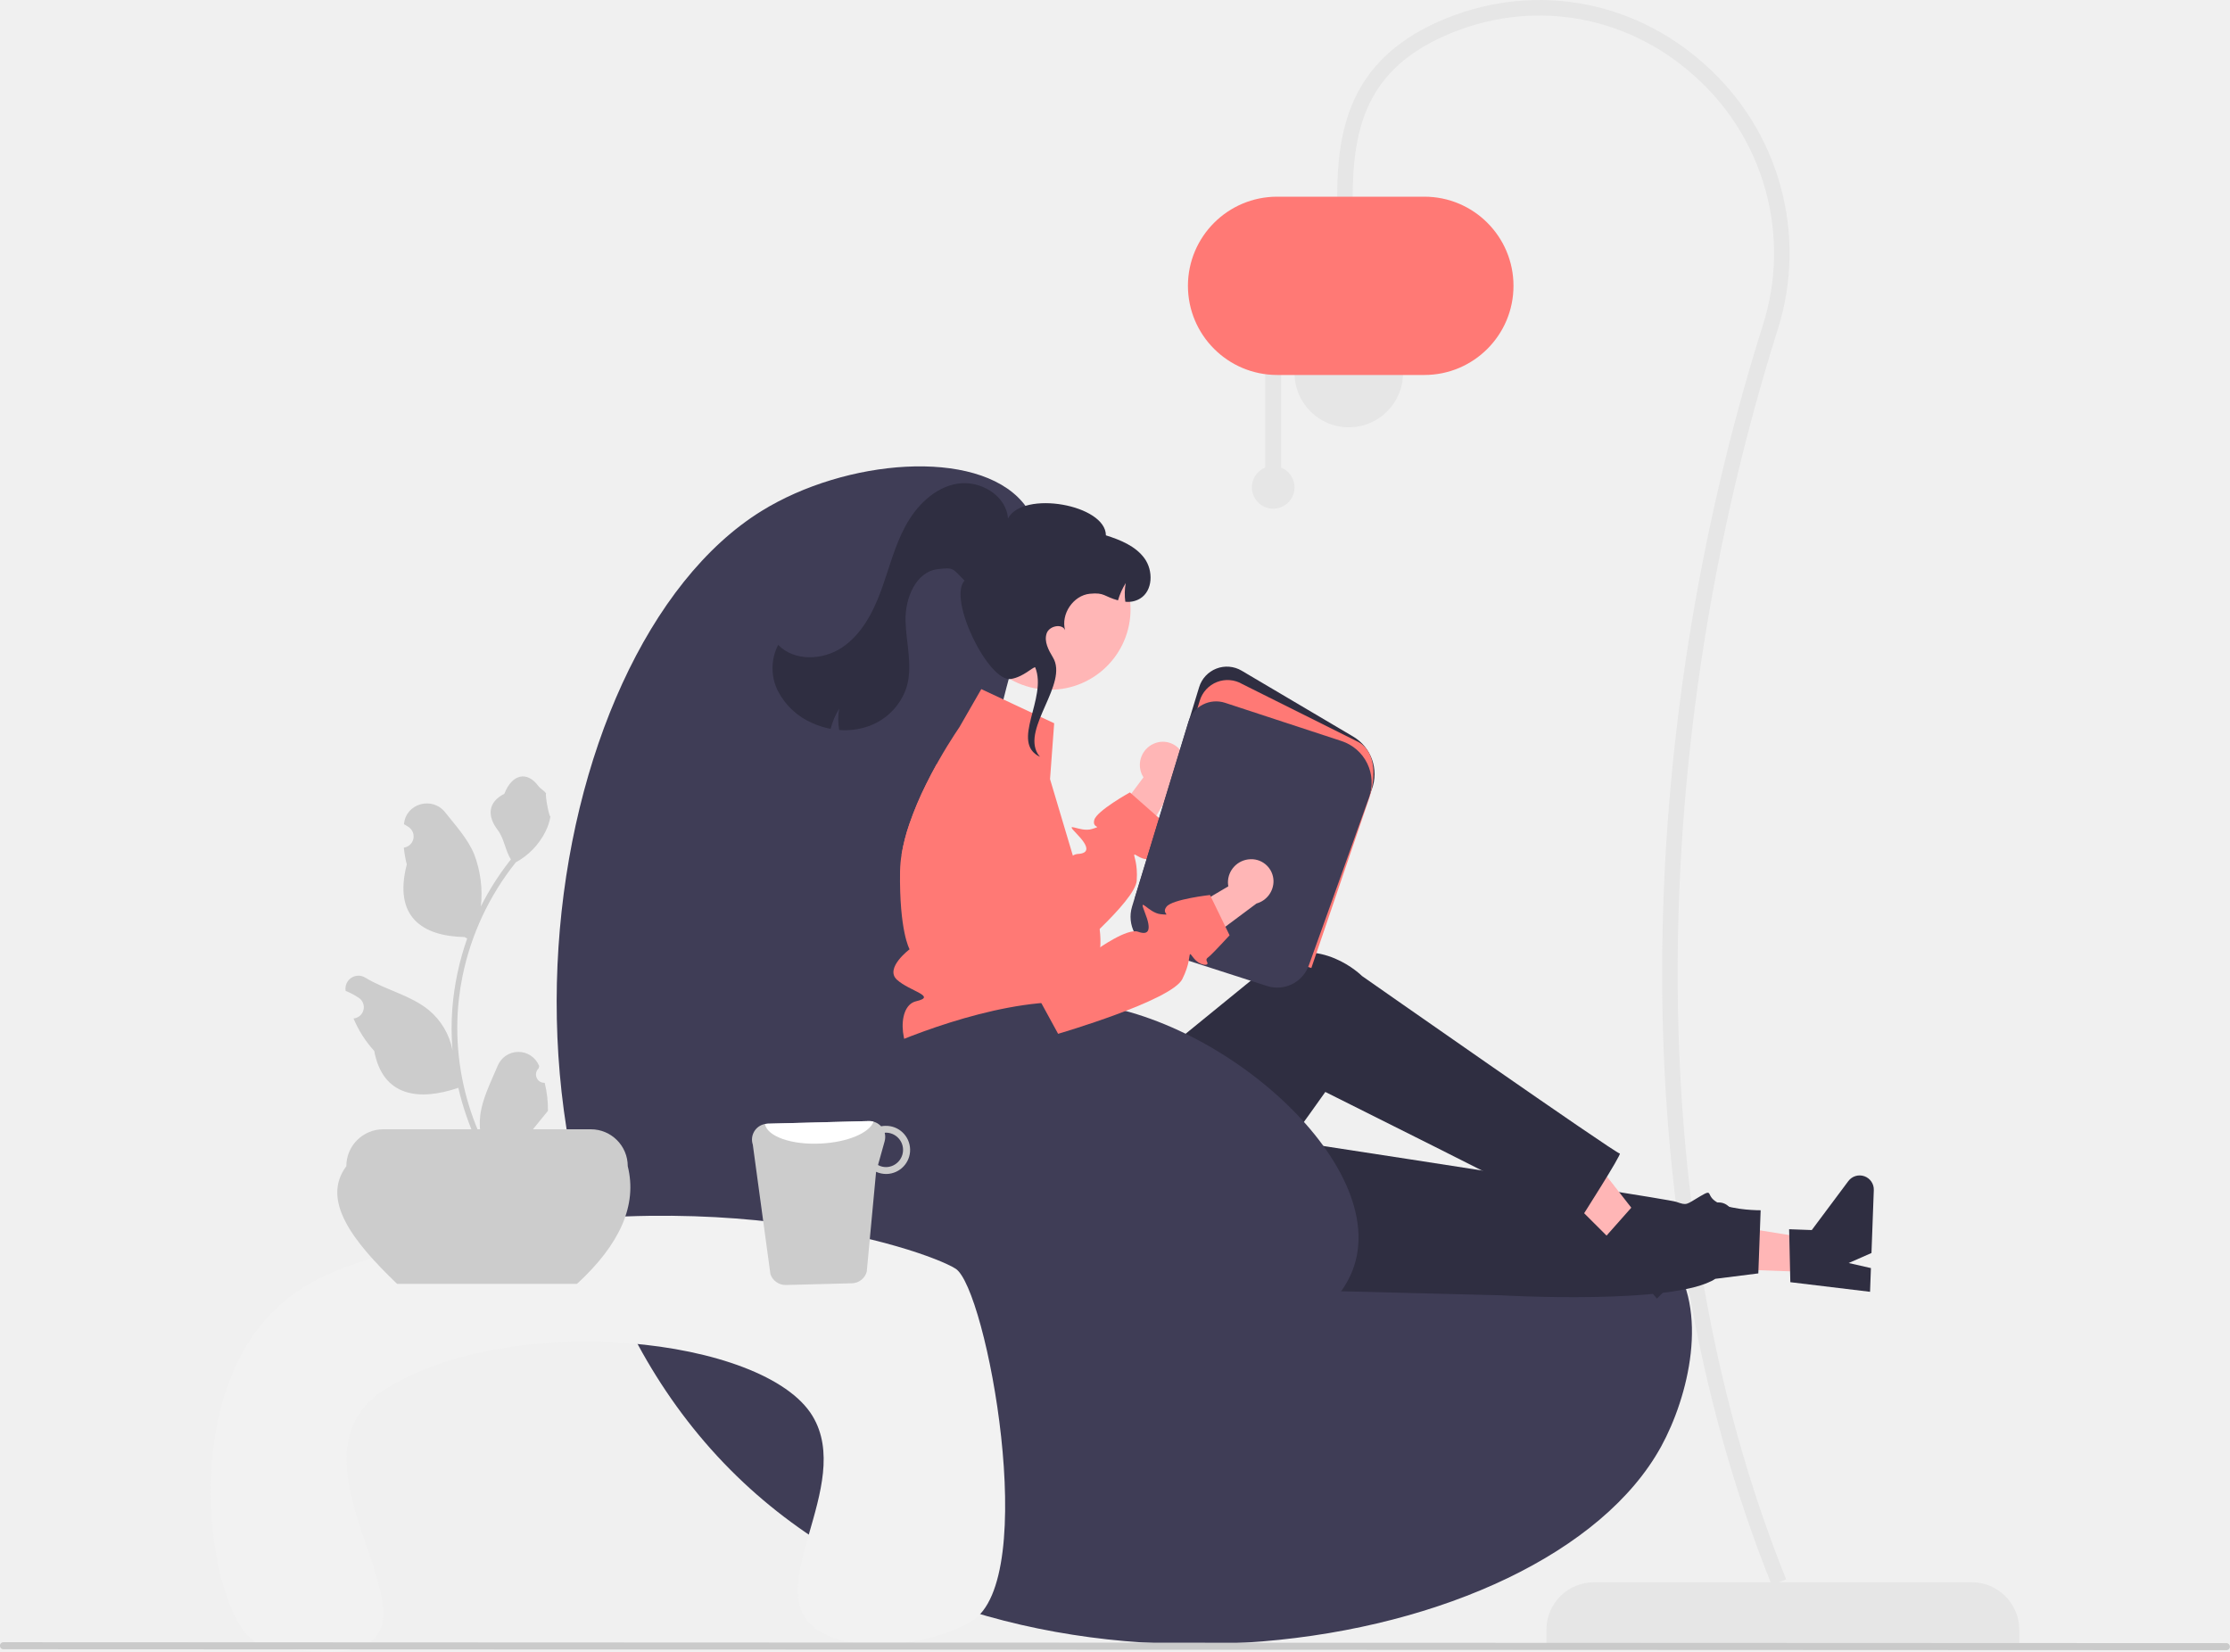
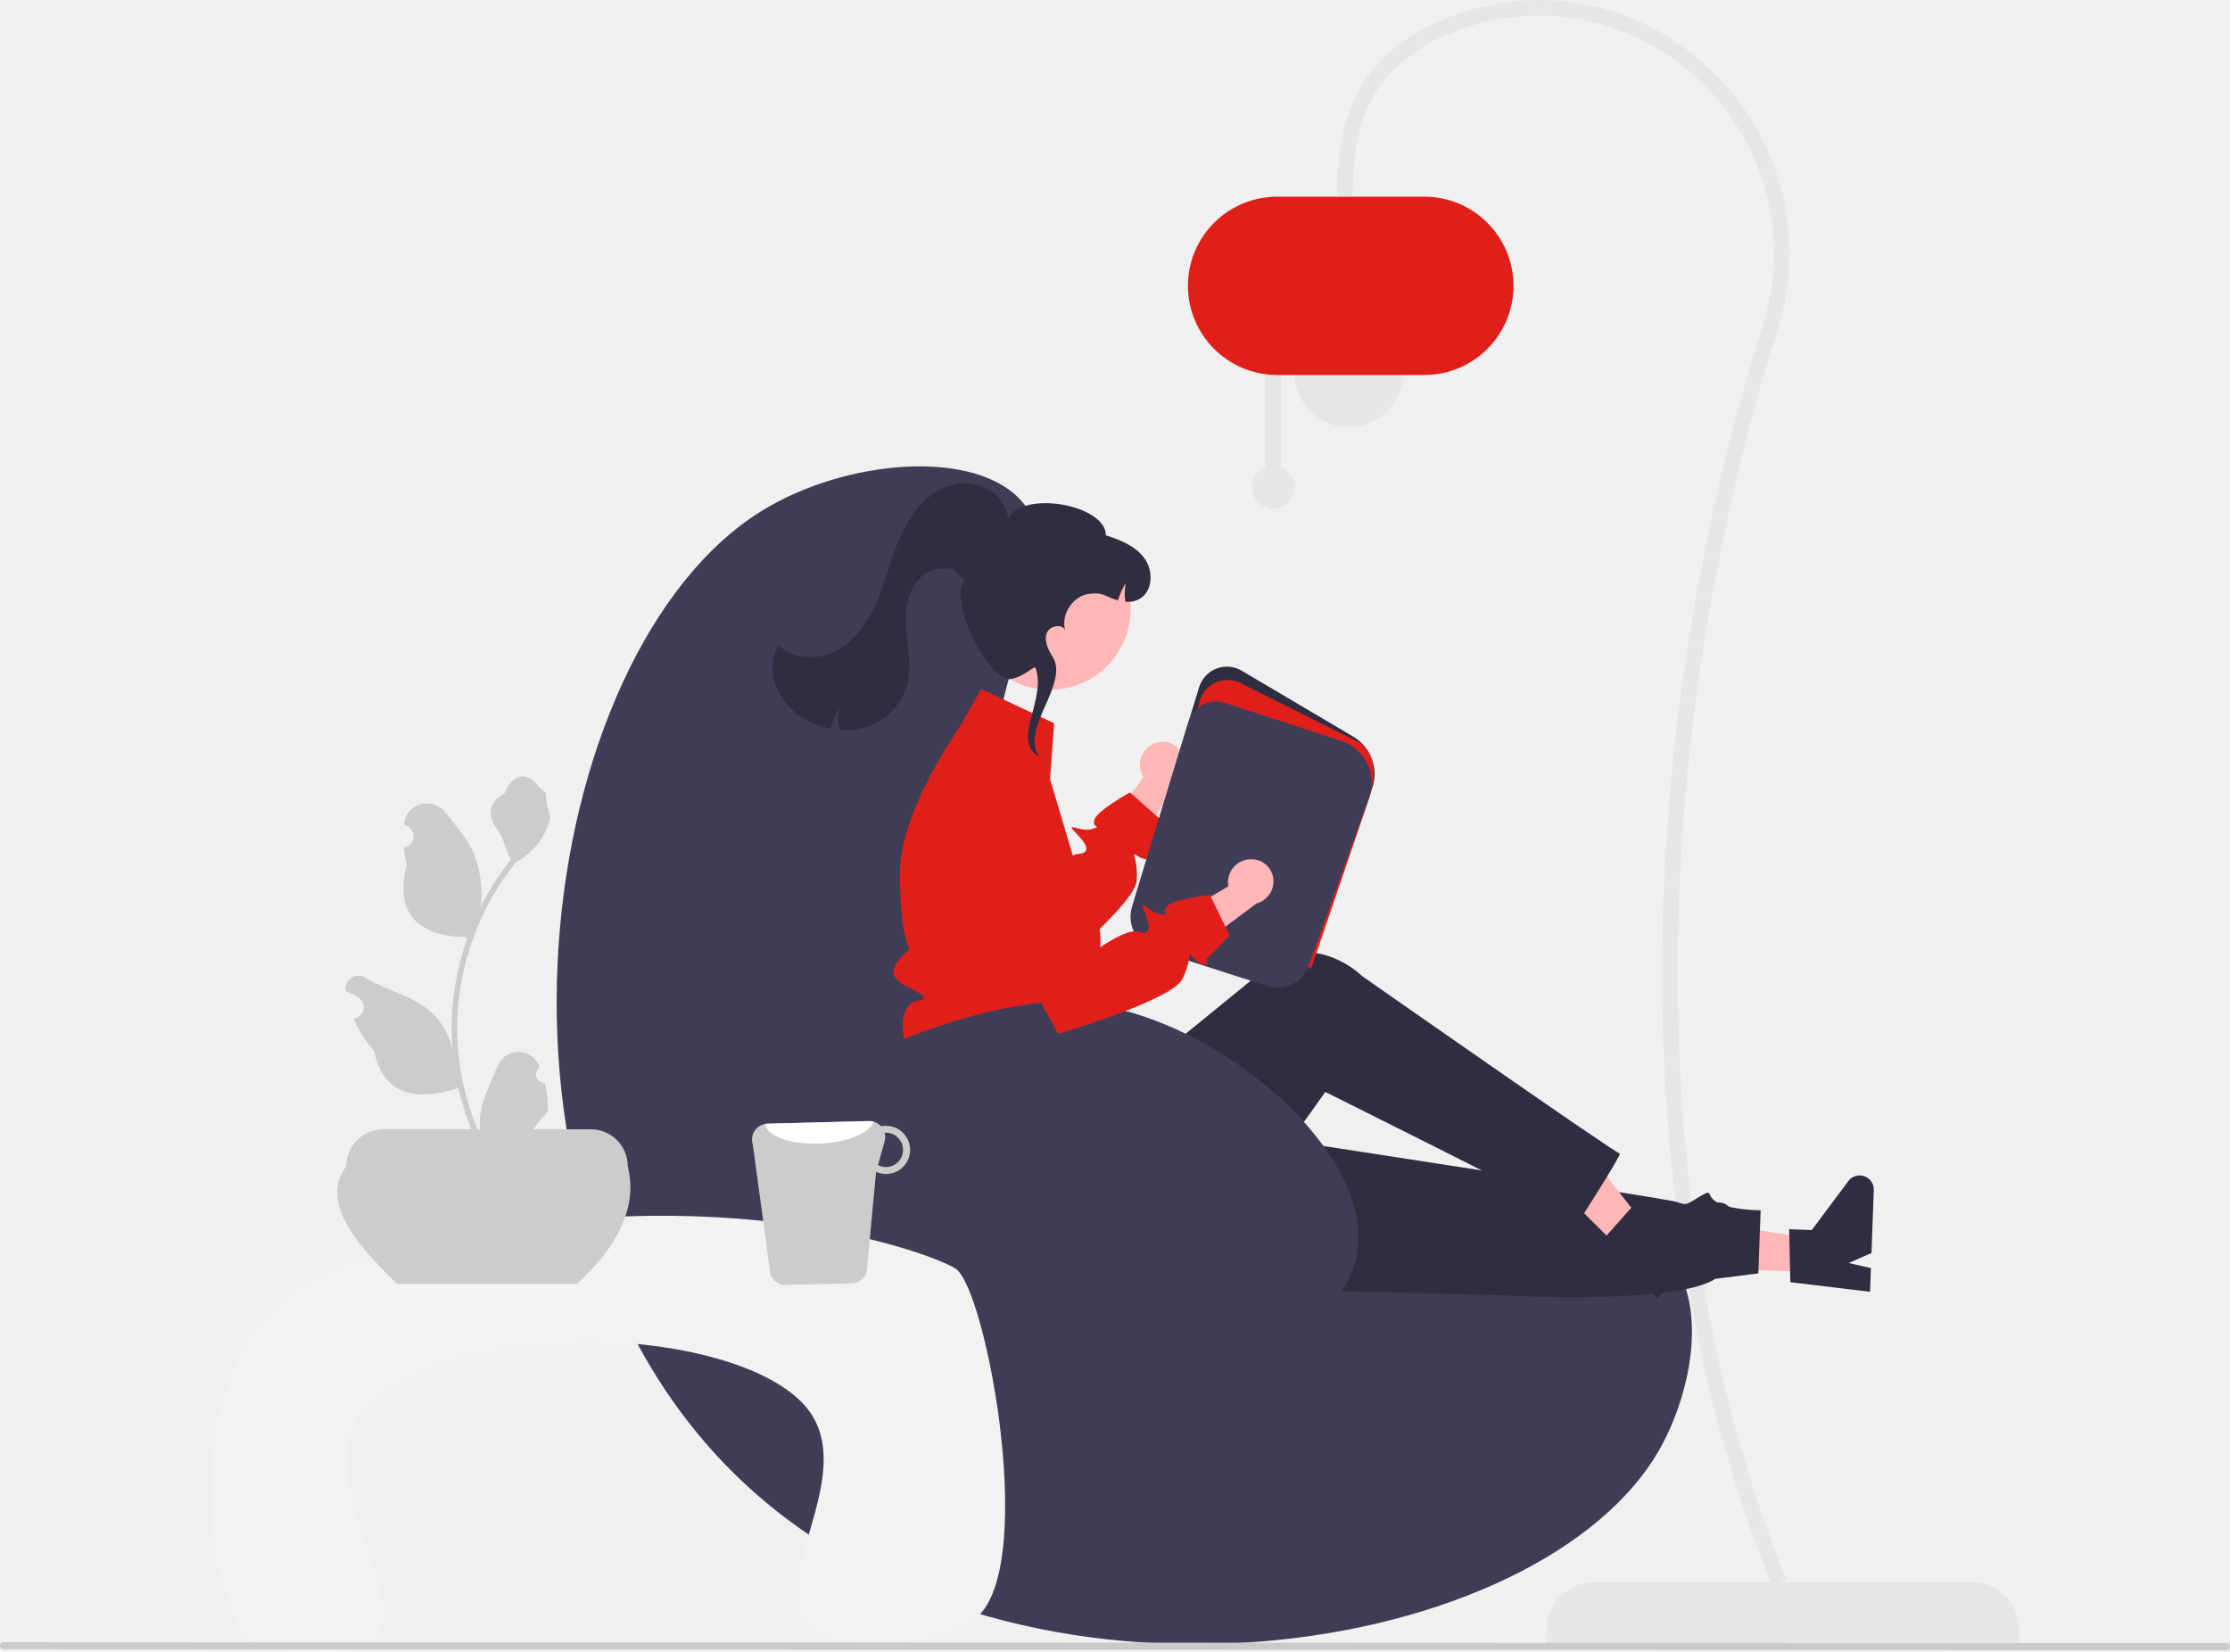
<svg xmlns="http://www.w3.org/2000/svg" data-name="Layer 1" width="751.131" height="556.415" viewBox="0 0 751.131 556.415">
  <path d="M745.319,704.743H904.585a0,0,0,0,1,0,0v4.887a16,16,0,0,1-16,16H761.319a16,16,0,0,1-16-16V704.743A0,0,0,0,1,745.319,704.743Z" transform="translate(1425.47 1258.58) rotate(-180)" fill="#e6e6e6" />
  <path d="M821.225,705.718l4.843-1.951c-50.677-125.789-45.795-284.482-2.956-420.613a85.005,85.005,0,0,0-24.764-89.934c-24.865-22.189-59.145-27.594-89.467-14.108-29.931,13.314-34.056,36.505-34.056,59.583h5.222c0-24.635,5.265-43.383,30.957-54.812,28.419-12.639,60.555-7.569,83.867,13.234A79.839,79.839,0,0,1,818.131,281.586C774.798,419.289,770.202,579.072,821.225,705.718Z" transform="translate(-224.4343 -171.7927)" fill="#e6e6e6" />
  <circle cx="454.307" cy="125.648" r="18.276" fill="#e6e6e6" />
  <path d="M650.594,329.302V294.672h5.385v34.629a7.179,7.179,0,1,1-5.385,0Z" transform="translate(-224.4343 -171.7927)" fill="#e6e6e6" />
-   <path d="M624.565,268.068a30.06,30.06,0,0,1,30.025-30.025h49.607a30.025,30.025,0,1,1,0,60.051H654.59A30.06,30.06,0,0,1,624.565,268.068Z" transform="translate(-224.4343 -171.7927)" fill="#ff7975" />
+   <path d="M624.565,268.068a30.06,30.06,0,0,1,30.025-30.025h49.607a30.025,30.025,0,1,1,0,60.051H654.59A30.06,30.06,0,0,1,624.565,268.068Z" transform="translate(-224.4343 -171.7927)" fill="#e11f1a" />
  <path d="M554.67,454.005c4.981-63.723,30.447-94.083,14.14-113.123-15.619-18.238-59.617-14.47-87.872,3.03-76.212,47.202-104.134,235.332-6.06,327.249C568.072,758.504,744.695,730.53,783.946,659.04c9.158-16.681,16.434-45.922,3.03-63.632-33.278-43.967-154.271,35.669-208.066-14.14C547.03,551.749,551.937,488.975,554.67,454.005Z" transform="translate(-224.4343 -171.7927)" fill="#3f3d56" />
  <path d="M612.927,422.347a7.822,7.822,0,0,0-3.924,10.18,7.504,7.504,0,0,0,.597,1.087l-16.358,21.842,8.163,12.2,19.174-32.343a7.8,7.8,0,0,0,2.373-9.222,7.465,7.465,0,0,0-9.838-3.828Q613.02,422.303,612.927,422.347Z" transform="translate(-224.4343 -171.7927)" fill="#ffb6b6" />
-   <path d="M612.914,460.005c1.071.949-1.899,2.121-5.04.273-.899-.535-1.283-.758-1.384-.616-.253.353,1.222,2.959.828,8.747-.242,3.454-5.979,9.949-12.494,16.282-8.807,8.565-19.049,16.827-19.049,16.827l-3.596-2.879-37.704-30.23-6.363-8.807a62.681,62.681,0,0,1,2.616-10.232,111.546,111.546,0,0,1,5.676-13.474c1.172-2.374,2.374-4.636,3.525-6.717l20.201,22.261,16.928,18.645s4.929-7.939,8.747-10.1a3.636,3.636,0,0,1,1.616-.555c3.858-.182,4.091-2.283-.384-6.858-4.474-4.575,1.172-.303,5.151-1.535,3.98-1.232,0,0,.838-3.081.838-3.081,11.999-9.262,11.999-9.262l.465.414,8.434,7.444,2.414,2.131s-2.636,7.232-3.363,8.757C612.248,458.965,611.854,459.046,612.914,460.005Z" transform="translate(-224.4343 -171.7927)" fill="#ff7975" />
+   <path d="M612.914,460.005c1.071.949-1.899,2.121-5.04.273-.899-.535-1.283-.758-1.384-.616-.253.353,1.222,2.959.828,8.747-.242,3.454-5.979,9.949-12.494,16.282-8.807,8.565-19.049,16.827-19.049,16.827l-3.596-2.879-37.704-30.23-6.363-8.807a62.681,62.681,0,0,1,2.616-10.232,111.546,111.546,0,0,1,5.676-13.474c1.172-2.374,2.374-4.636,3.525-6.717l20.201,22.261,16.928,18.645s4.929-7.939,8.747-10.1a3.636,3.636,0,0,1,1.616-.555c3.858-.182,4.091-2.283-.384-6.858-4.474-4.575,1.172-.303,5.151-1.535,3.98-1.232,0,0,.838-3.081.838-3.081,11.999-9.262,11.999-9.262l.465.414,8.434,7.444,2.414,2.131s-2.636,7.232-3.363,8.757C612.248,458.965,611.854,459.046,612.914,460.005Z" transform="translate(-224.4343 -171.7927)" fill="#e11f1a" />
  <polygon points="610.804 428.521 611.215 417.38 568.439 410.493 567.832 426.935 610.804 428.521" fill="#ffb6b6" />
  <path d="M827.473,603.668l-.406-17.838,7.626.281,12.311-16.49a4.767,4.767,0,0,1,8.583,3.027l-.782,21.19-7.678,3.374,7.49,1.704-.295,7.989Z" transform="translate(-224.4343 -171.7927)" fill="#2f2e41" />
  <path d="M594.489,604.651l135.488,3.435s58.508,3.379,72.236-5.551l14.476-1.828.785-21.264s-8.852.065-13.942-2.306-1.552-5.273-6.405-2.42-4.34,3.196-8.092,1.885S613.241,549.069,613.241,549.069Z" transform="translate(-224.4343 -171.7927)" fill="#2f2e41" />
  <polygon points="548.592 423.631 556.471 415.744 529.796 381.601 518.168 393.243 548.592 423.631" fill="#ffb6b6" />
  <path d="M765.053,588.562l11.835-13.353,5.399,5.393,20.241-3.716a4.767,4.767,0,0,1,4.234,8.057l-14.985,15.003-7.923-2.748,4.332,6.344-5.65,5.657Z" transform="translate(-224.4343 -171.7927)" fill="#2f2e41" />
  <path d="M541.035,530.449l1.347,31.31c1.586,36.859,42.178,59.168,73.654,39.923q.87-.532,1.746-1.102s11.933-3.205,11.571-8.279,2.553-7.545,5.133-6.161,36.357-46.553,36.357-46.553,70.178,35.006,85.66,43.247c0,0,14.556-22.759,13.501-22.52s-86.819-59.788-86.819-59.788-13.972-14.14-31.304-4.804c-.361,1.371-.052,1.419-.052,1.419l-57.253,46.652-8.09-15.363Z" transform="translate(-224.4343 -171.7927)" fill="#2f2e41" />
-   <path d="M595.017,491.306a32.354,32.354,0,0,1-.616,4.303,25.39,25.39,0,0,1-1.98,5.939s0,2.111-4.04,9.181,1.01,4.04,4.04,9.292c3.03,5.242,0,2.828-3.363,6.202a7.722,7.722,0,0,0-1.909,7.606s-43.391.03-51.471-3-9.918-20.1-2.677-21.786c7.232-1.687-2.192-3.363-6.444-7.252-4.252-3.889,4.252-10.252,4.252-10.252s-3.505-6.05-3.212-26.362a40.029,40.029,0,0,1,.515-5.575,62.681,62.681,0,0,1,2.616-10.232,111.546,111.546,0,0,1,5.676-13.474c1.172-2.374,2.374-4.636,3.525-6.717.182-.323.353-.636.535-.949,2.192-3.879,4.192-7.05,5.515-9.08,1.02-1.576,1.636-2.464,1.636-2.464l7.353-12.787,24.544,11.504-1.394,18.817,4.232,14.191,1.949,6.535,1.505,5.04,2.323,7.807s-.636.03.121,1.071a34.484,34.484,0,0,1,6.575,15.827A32.227,32.227,0,0,1,595.017,491.306Z" transform="translate(-224.4343 -171.7927)" fill="#ff7975" />
+   <path d="M595.017,491.306a32.354,32.354,0,0,1-.616,4.303,25.39,25.39,0,0,1-1.98,5.939s0,2.111-4.04,9.181,1.01,4.04,4.04,9.292c3.03,5.242,0,2.828-3.363,6.202a7.722,7.722,0,0,0-1.909,7.606s-43.391.03-51.471-3-9.918-20.1-2.677-21.786c7.232-1.687-2.192-3.363-6.444-7.252-4.252-3.889,4.252-10.252,4.252-10.252s-3.505-6.05-3.212-26.362a40.029,40.029,0,0,1,.515-5.575,62.681,62.681,0,0,1,2.616-10.232,111.546,111.546,0,0,1,5.676-13.474c1.172-2.374,2.374-4.636,3.525-6.717.182-.323.353-.636.535-.949,2.192-3.879,4.192-7.05,5.515-9.08,1.02-1.576,1.636-2.464,1.636-2.464l7.353-12.787,24.544,11.504-1.394,18.817,4.232,14.191,1.949,6.535,1.505,5.04,2.323,7.807s-.636.03.121,1.071a34.484,34.484,0,0,1,6.575,15.827A32.227,32.227,0,0,1,595.017,491.306Z" transform="translate(-224.4343 -171.7927)" fill="#e11f1a" />
  <path d="M665.896,493.334l-.461-.149-58.744-18.917,21.647-71.017a9.768,9.768,0,0,1,14.312-5.562l37.54,22.179a14.715,14.715,0,0,1,6.319,17.788Z" transform="translate(-224.4343 -171.7927)" fill="#2f2e41" />
-   <path d="M666.134,497.849l-59.217-19.069,21.647-71.017A9.768,9.768,0,0,1,642.876,402.201l39.332,19.637c5.909,3.49,5.771,12.524,3.027,19.936Z" transform="translate(-224.4343 -171.7927)" fill="#ff7975" />
+   <path d="M666.134,497.849l-59.217-19.069,21.647-71.017A9.768,9.768,0,0,1,642.876,402.201l39.332,19.637c5.909,3.49,5.771,12.524,3.027,19.936Z" transform="translate(-224.4343 -171.7927)" fill="#e11f1a" />
  <path d="M660.206,502.989a11.291,11.291,0,0,1-9.05.9l-37.85-12.189A11.704,11.704,0,0,1,605.731,477.21l18.976-62.255a9.767,9.767,0,0,1,12.39-6.431l39.224,12.879a14.722,14.722,0,0,1,9.265,18.959l-20.289,56.565A11.304,11.304,0,0,1,660.206,502.989Z" transform="translate(-224.4343 -171.7927)" fill="#3f3d56" />
  <circle cx="353.691" cy="205.214" r="27.11" fill="#ffb6b6" />
  <path d="M486.452,404.525a23.511,23.511,0,0,0,11.546,10.793,27.033,27.033,0,0,0,6.222,1.969,24.326,24.326,0,0,1,2.879-6.816,20.083,20.083,0,0,0,0,7.199,23.9,23.9,0,0,0,9.663-1.199,20.726,20.726,0,0,0,13.034-13.204c2.16-7.186-.167-14.861-.35-22.362-.189-7.502,3.373-16.474,10.82-17.402,5.671-.708,4.97-.158,9.045,3.848-5.7,6.332,8.196,34.377,15.653,33.138,4.216-.701,7.318-4.048,8.152-3.932,4.27,10.456-8.574,25.286,1.613,30.154l-.756-1c-5.332-8.808,10.445-23.685,5.113-32.494-1.486-2.464-3.032-5.353-2.112-8.079.873-2.592,5.293-3.412,6.226-1.053-1.516-5.407,2.716-11.752,8.338-12.304,4.994-.493,4.706.931,9.467,2.229a24.293,24.293,0,0,1,2.608-5.835,19.918,19.918,0,0,0-.139,6.296,7.855,7.855,0,0,0,4.941-1.046c4.397-2.636,4.528-9.44,1.507-13.581-3.026-4.142-8.095-6.187-12.985-7.734-.045-10.342-27.872-15.292-32.99-5.678-.526-7.785-9.45-13.029-17.138-11.707s-13.752,7.487-17.45,14.357c-3.697,6.865-5.532,14.552-8.238,21.865s-6.575,14.604-13.056,18.943c-6.48,4.333-16.109,4.727-21.52-.89A17.168,17.168,0,0,0,486.452,404.525Z" transform="translate(-224.4343 -171.7927)" fill="#2f2e41" />
  <path d="M514.269,528.498a9.788,9.788,0,0,1,1.815-1.149c10.377-5.164,42.645-18.57,67.877-18.02,48.548,1.058,110.332,54.637,95.953,90.617-10.941,27.378-65.336,42.954-105.043,30.496C519.245,612.989,497.288,542.036,514.269,528.498Z" transform="translate(-224.4343 -171.7927)" fill="#3f3d56" />
  <path d="M312.726,725.733c-15.864-2.993-29.906-74.46,1.305-109.658,10.693-12.059,24.032-17.308,41.775-22.193,102.121-28.115,180.011-1.32,190.478,5.222,10.444,6.527,28.752,104.875,5.34,118.796-13.173,7.833-39.282,11.749-52.218,2.611-19.035-13.446,12.915-48.324-1.305-71.8C481.963,622.071,396.986,613.097,354.382,639.573,308.929,667.82,402.684,742.704,312.726,725.733Z" transform="translate(-224.4343 -171.7927)" fill="#f2f2f2" />
  <path d="M418.787,604.223H358.183c-14.961-14.338-25.658-28.156-17.094-39.626a12.432,12.432,0,0,1,12.432-12.432h69.928a12.432,12.432,0,0,1,12.432,12.432C439.141,577.666,433.316,590.877,418.787,604.223Z" transform="translate(-224.4343 -171.7927)" fill="#ccc" />
  <path d="M407.903,536.515a2.807,2.807,0,0,1-2.035-4.866l.192-.765q-.038-.092-.076-.184a7.539,7.539,0,0,0-13.907.052c-2.275,5.478-5.17,10.966-5.883,16.758a22.304,22.304,0,0,0,.392,7.671A89.42,89.42,0,0,1,378.452,518.042a86.307,86.307,0,0,1,.535-9.628q.444-3.931,1.231-7.807a90.456,90.456,0,0,1,17.938-38.337,24.073,24.073,0,0,0,10.012-10.387,18.363,18.363,0,0,0,1.67-5.018c-.487.064-1.838-7.359-1.47-7.815-.679-1.031-1.895-1.543-2.637-2.549-3.689-5.002-8.773-4.129-11.426,2.669-5.669,2.861-5.724,7.606-2.245,12.169,2.213,2.903,2.517,6.832,4.459,9.94-.2.256-.408.503-.607.759a91.039,91.039,0,0,0-9.502,15.054,37.846,37.846,0,0,0-2.259-17.579c-2.163-5.217-6.216-9.611-9.786-14.122-4.288-5.418-13.08-3.053-13.836,3.814q-.011.1-.021.199.795.449,1.557.952a3.808,3.808,0,0,1-1.535,6.93l-.078.012a37.89,37.89,0,0,0,.999,5.665c-4.58,17.71,5.307,24.16,19.424,24.45.312.16.615.32.927.471a92.924,92.924,0,0,0-5.002,23.539,88.135,88.135,0,0,0,.064,14.231l-.024-.168a23.289,23.289,0,0,0-7.95-13.448c-6.118-5.026-14.762-6.877-21.363-10.916a4.371,4.371,0,0,0-6.694,4.252q.013.088.027.176a25.578,25.578,0,0,1,2.868,1.382q.795.449,1.557.952a3.808,3.808,0,0,1-1.535,6.93l-.078.012c-.056.008-.104.016-.16.024a37.923,37.923,0,0,0,6.975,10.923c2.863,15.46,15.162,16.927,28.318,12.425h.008a92.897,92.897,0,0,0,6.24,18.218h22.293c.08-.248.152-.503.224-.751a25.329,25.329,0,0,1-6.169-.367c1.654-2.03,3.308-4.075,4.962-6.105a1.384,1.384,0,0,0,.104-.12c.839-1.039,1.686-2.069,2.525-3.108l0-.001a37.101,37.101,0,0,0-1.087-9.451Z" transform="translate(-224.4343 -171.7927)" fill="#ccc" />
  <path d="M483.94,600.976a5.385,5.385,0,0,0,5.189,3.635l22.233-.572a5.311,5.311,0,0,0,5.019-3.908l3.146-33.642a8.22,8.22,0,0,0,3.557.731,8.108,8.108,0,0,0-.407-16.211,6.869,6.869,0,0,0-1.457.152,5.495,5.495,0,0,0-4.09-1.765l-34.199.883a4.912,4.912,0,0,0-.844.105,5.341,5.341,0,0,0-4.09,6.936Zm36.233-36.773,2.239-8.017a5.46,5.46,0,0,0,.017-2.832c.109-0.0.204-.052.313-.052a5.8,5.8,0,0,1,.272,11.596A5.459,5.459,0,0,1,520.172,564.203Z" transform="translate(-224.4343 -171.7927)" fill="#ccc" />
  <path d="M482.087,550.382c.729,4.166,8.92,7.095,18.77,6.586,9.058-.417,16.464-3.598,17.82-7.367a5.057,5.057,0,0,0-1.548-.206l-34.199.883A4.912,4.912,0,0,0,482.087,550.382Z" transform="translate(-224.4343 -171.7927)" fill="#fff" />
  <path d="M225.625,727.311l748.75.307a1.191,1.191,0,0,0,0-2.381l-748.75-.307a1.191,1.191,0,1,0,0,2.381Z" transform="translate(-224.4343 -171.7927)" fill="#cacaca" />
  <path d="M645.576,461.206a7.822,7.822,0,0,0-7.536,7.889,7.505,7.505,0,0,0,.133,1.233l-23.499,13.873,2.844,14.4,30.135-22.485a7.8,7.8,0,0,0,5.737-7.601,7.465,7.465,0,0,0-7.61-7.317Q645.678,461.201,645.576,461.206Z" transform="translate(-224.4343 -171.7927)" fill="#ffb6b6" />
-   <path d="M626.326,494.279c-.629-.842-.899-1.195-1.042-1.098-.368.222-.014,3.197-2.602,8.383-3.643,7.285-41.844,18.442-41.844,18.442l-4.703-8.611-20.688-37.84-7.131-30.33a13.531,13.531,0,0,1-.361-3.228,128.177,128.177,0,0,1,20.171-11.611,13.504,13.504,0,0,1,6.061,7.22l14.241,39.929,5.683,15.942s10.024-7.168,13.66-5.852c3.63,1.324,4.662-.532,2.289-6.475-2.373-5.943,1.189.174,5.334.563,4.153.395,0,0,1.962-2.522s14.645-3.94,14.645-3.94l.27.563,4.915,10.11,1.407,2.905s-5.211,5.653-6.468,6.78c-1.263,1.135-1.653,1.056-1.035,2.349C631.699,497.248,628.509,497.19,626.326,494.279Z" transform="translate(-224.4343 -171.7927)" fill="#ff7975" />
+   <path d="M626.326,494.279c-.629-.842-.899-1.195-1.042-1.098-.368.222-.014,3.197-2.602,8.383-3.643,7.285-41.844,18.442-41.844,18.442l-4.703-8.611-20.688-37.84-7.131-30.33a13.531,13.531,0,0,1-.361-3.228,128.177,128.177,0,0,1,20.171-11.611,13.504,13.504,0,0,1,6.061,7.22l14.241,39.929,5.683,15.942s10.024-7.168,13.66-5.852c3.63,1.324,4.662-.532,2.289-6.475-2.373-5.943,1.189.174,5.334.563,4.153.395,0,0,1.962-2.522s14.645-3.94,14.645-3.94l.27.563,4.915,10.11,1.407,2.905s-5.211,5.653-6.468,6.78c-1.263,1.135-1.653,1.056-1.035,2.349C631.699,497.248,628.509,497.19,626.326,494.279Z" transform="translate(-224.4343 -171.7927)" fill="#e11f1a" />
</svg>
